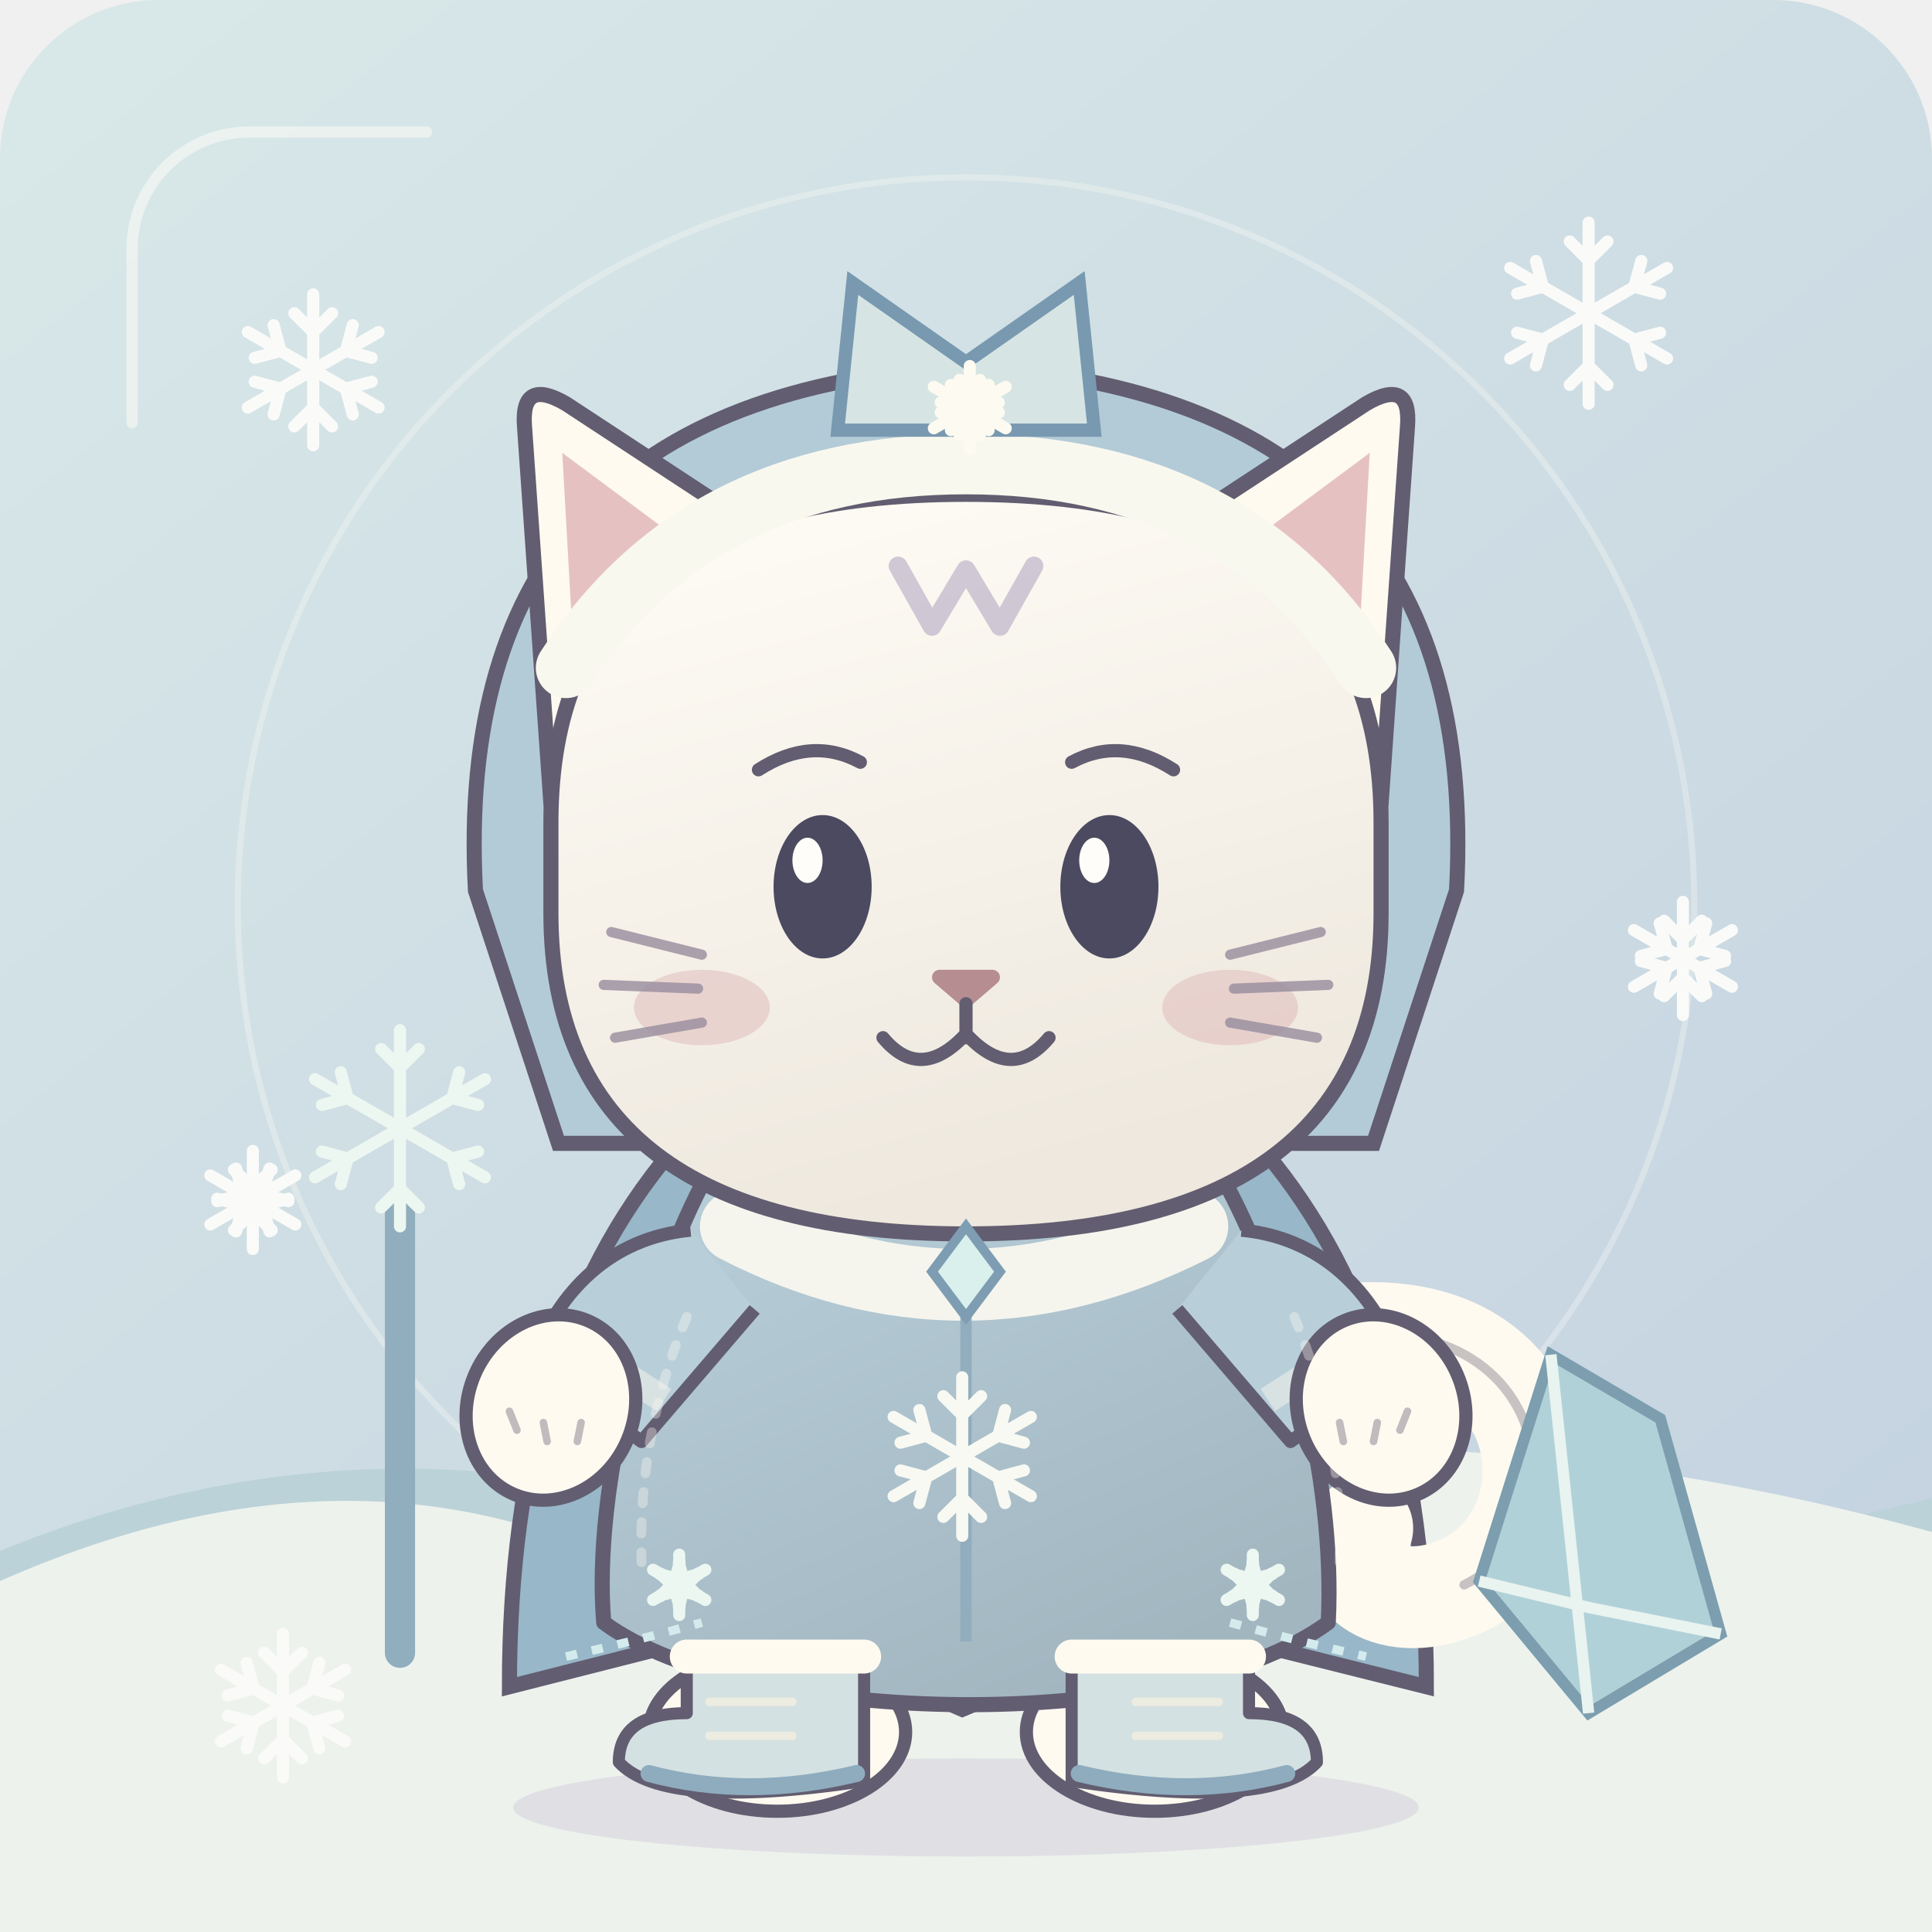
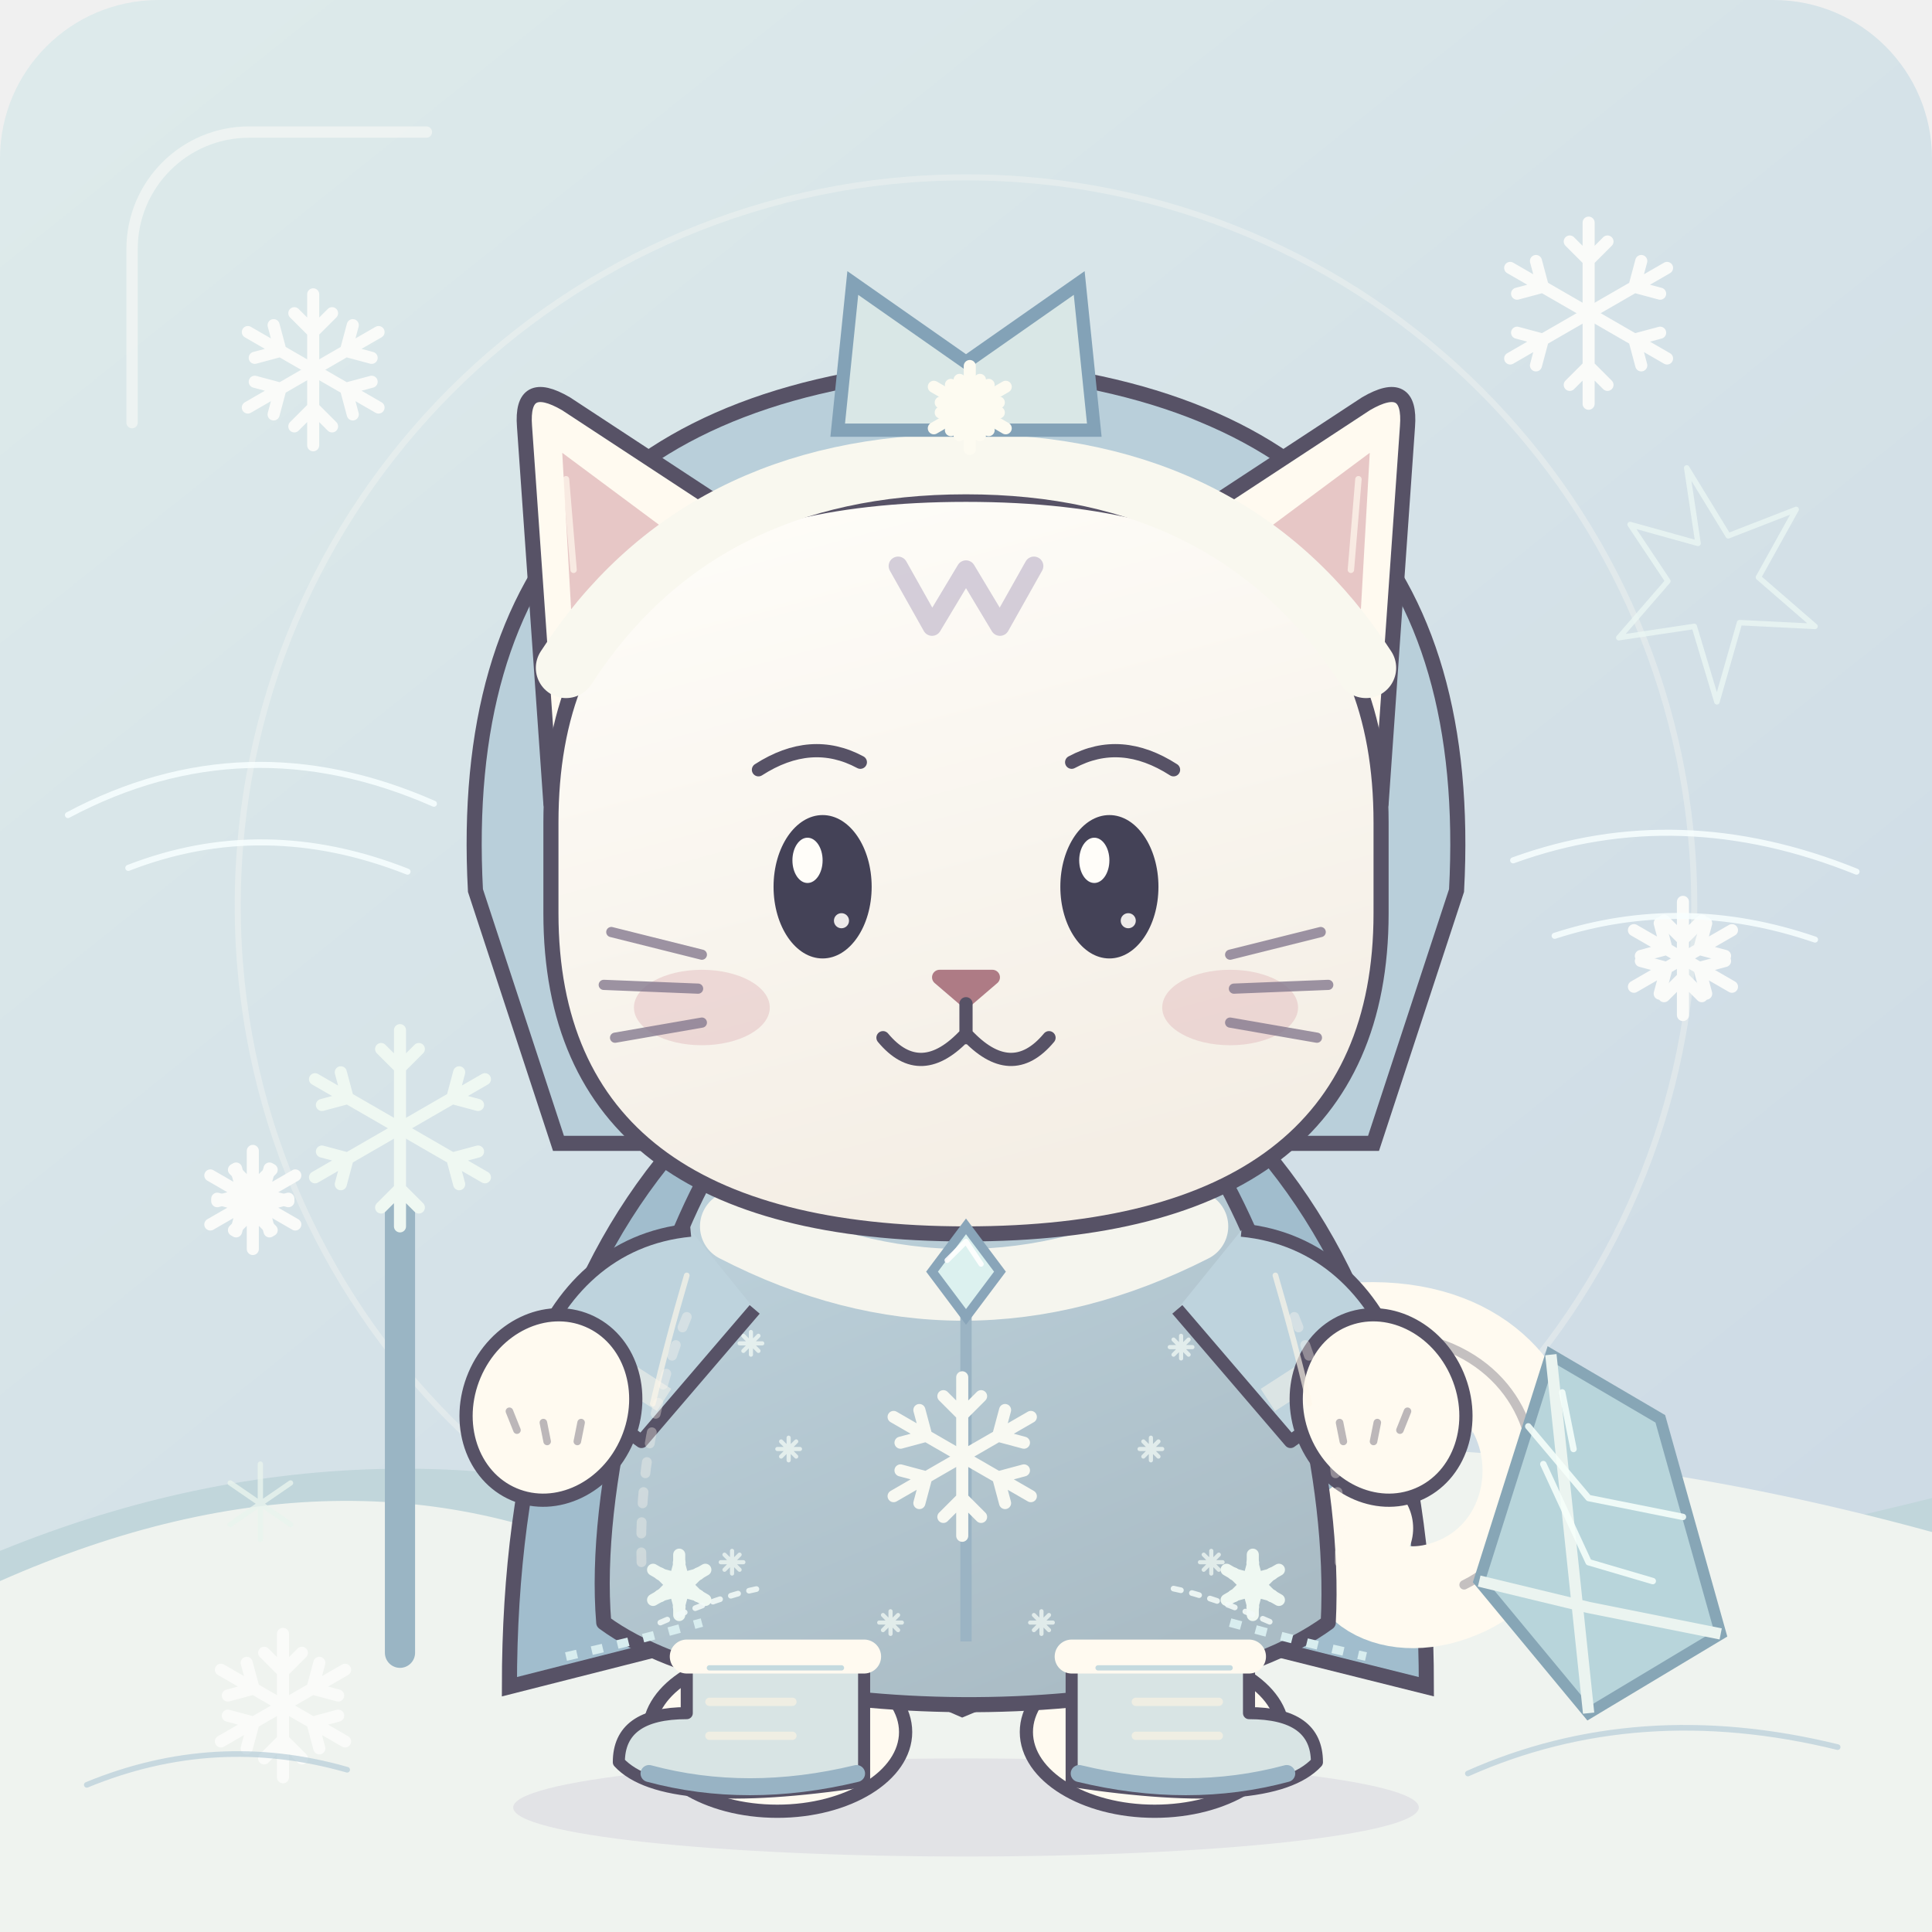
<svg xmlns="http://www.w3.org/2000/svg" width="512" height="512" viewBox="0 0 512 512" role="img" aria-labelledby="title">
  <defs>
    <linearGradient id="bg" x2=".8" y2="1">
-       <stop stop-color="#d9e8e8" />
-       <stop offset="1" stop-color="#c4d3e0" />
+       <stop stop-color="#deebeb" />
+       <stop offset="1" stop-color="#cddae5" />
    </linearGradient>
    <linearGradient id="fur" x2=".3" y2="1">
-       <stop stop-color="#fffdf7" />
-       <stop offset="1" stop-color="#eee8de" />
+       <stop stop-color="#fffefa" />
+       <stop offset="1" stop-color="#f4eee5" />
    </linearGradient>
    <linearGradient id="shine" x2="1" y2="1">
      <stop stop-color="#fff" stop-opacity=".7" />
      <stop offset="1" stop-color="#fff" stop-opacity="0" />
    </linearGradient>
  </defs>
  <rect width="512" height="512" rx="42" fill="url(#bg)" />
  <circle cx="256" cy="240" r="193" fill="none" stroke="#fffdf6" stroke-width="1.6" opacity=".3" />
-   <path d="M0 411Q103 369 207 408T512 397V512H0Z" fill="#bbd2d8" />
+   <path d="M0 411Q103 369 207 408T512 397V512H0Z" fill="#c1d6db" />
  <path d="M0 470Q99 443 216 469T512 453V512H0Z" fill="#fffdf4" opacity=".23" />
-   <path d="M0 419q95-42 173-1 157-62 339-12v106H0Z" fill="#edf2ed" />
+   <path d="M0 419q95-42 173-1 157-62 339-12v106H0Z" fill="#eff3ef" />
  <g transform="translate(83 98)" fill="none" stroke="#fafbf9" stroke-width="3.2" stroke-linecap="round">
    <path d="M0 -20V20M-5 -15l5 5 5-5M-5 15l5-5 5 5" transform="rotate(0)" />
    <path d="M0 -20V20M-5 -15l5 5 5-5M-5 15l5-5 5 5" transform="rotate(60)" />
    <path d="M0 -20V20M-5 -15l5 5 5-5M-5 15l5-5 5 5" transform="rotate(120)" />
  </g>
  <g transform="translate(421 83)" fill="none" stroke="#fafbf9" stroke-width="3.2" stroke-linecap="round">
    <path d="M0 -24V24M-5 -19l5 5 5-5M-5 19l5-5 5 5" transform="rotate(0)" />
    <path d="M0 -24V24M-5 -19l5 5 5-5M-5 19l5-5 5 5" transform="rotate(60)" />
    <path d="M0 -24V24M-5 -19l5 5 5-5M-5 19l5-5 5 5" transform="rotate(120)" />
  </g>
  <g transform="translate(446 254)" fill="none" stroke="#fafbf9" stroke-width="3.2" stroke-linecap="round">
    <path d="M0 -15V15M-5 -10l5 5 5-5M-5 10l5-5 5 5" transform="rotate(0)" />
    <path d="M0 -15V15M-5 -10l5 5 5-5M-5 10l5-5 5 5" transform="rotate(60)" />
    <path d="M0 -15V15M-5 -10l5 5 5-5M-5 10l5-5 5 5" transform="rotate(120)" />
  </g>
  <g transform="translate(67 318)" fill="none" stroke="#fafbf9" stroke-width="3.2" stroke-linecap="round">
    <path d="M0 -13V13M-5 -8l5 5 5-5M-5 8l5-5 5 5" transform="rotate(0)" />
    <path d="M0 -13V13M-5 -8l5 5 5-5M-5 8l5-5 5 5" transform="rotate(60)" />
    <path d="M0 -13V13M-5 -8l5 5 5-5M-5 8l5-5 5 5" transform="rotate(120)" />
  </g>
  <g transform="translate(75 452)" fill="none" stroke="#fafbf9" stroke-width="3.2" stroke-linecap="round">
    <path d="M0 -19V19M-5 -14l5 5 5-5M-5 14l5-5 5 5" transform="rotate(0)" />
    <path d="M0 -19V19M-5 -14l5 5 5-5M-5 14l5-5 5 5" transform="rotate(60)" />
    <path d="M0 -19V19M-5 -14l5 5 5-5M-5 14l5-5 5 5" transform="rotate(120)" />
  </g>
-   <ellipse cx="256" cy="479" rx="120" ry="13" fill="#b6abc7" opacity=".25" />
+   <g>
+     <path d="M18 216q47-25 97-3m-81 17q36-14 74 1m293-3q44-16 91 3m-80 17q34-11 69 1" fill="none" stroke="#f8ffff" stroke-width="1.6" opacity="0.85" stroke-linecap="round" stroke-linejoin="round" />
+     <path d="M389 470q45-20 98-7M23 473q34-14 69-4" fill="none" stroke="#b7cdd9" stroke-width="1.5" opacity="0.7" stroke-linecap="round" stroke-linejoin="round" />
+     <path d="m447 124 11 18 18-7-10 18 15 13-20-1-6 21-6-20-20 3 13-15-10-15 18 5Z" fill="none" stroke="#ecf8f4" stroke-width="1.45" opacity="0.75" stroke-linecap="round" stroke-linejoin="round" />
+     <path d="M69 388v20m-8-15 16 11m-16 0 16-11" fill="none" stroke="#e9f4ed" stroke-width="1.4" opacity="0.8" stroke-linecap="round" stroke-linejoin="round" />
+   </g>
+   <ellipse cx="256" cy="479" rx="120" ry="13" fill="#bcb2cc" opacity=".25" />
  <defs>
    <linearGradient id="coat" x2=".6" y2="1">
-       <stop stop-color="#b8cfda" />
-       <stop offset="1" stop-color="#a2b6c0" />
+       <stop stop-color="#bed3dd" />
+       <stop offset="1" stop-color="#aabcc5" />
    </linearGradient>
  </defs>
-   <path d="M178 305q-43 51-43 142l67-17 53 23 55-23 68 17q0-91-43-142Z" fill="#98b7c8" stroke="#625d70" stroke-width="4" />
+   <path d="M178 305q-43 51-43 142l67-17 53 23 55-23 68 17q0-91-43-142Z" fill="#a1bdcd" stroke="#575266" stroke-width="4" />
  <path d="M332 359c78-26 91 44 56 61-19 9-35-2-27-15" fill="none" stroke="#fffaf0" stroke-width="27" stroke-linecap="round" />
-   <path d="M332 359c78-26 91 44 56 61" fill="none" stroke="#625d70" stroke-width="2.5" stroke-linecap="round" opacity=".35" />
-   <ellipse cx="206" cy="459" rx="34" ry="21" fill="#fffaf0" stroke="#625d70" stroke-width="3.5" />
-   <ellipse cx="306" cy="459" rx="34" ry="21" fill="#fffaf0" stroke="#625d70" stroke-width="3.5" />
-   <path d="M186 314c-15 29-29 80-26 116 38 28 151 30 192 0 2-39-11-86-27-116Z" fill="url(#coat)" stroke="#625d70" stroke-width="4" stroke-linejoin="round" />
-   <path d="M183 326c-21 2-35 16-42 35l29 21 30-35m129-21c21 2 35 16 42 35l-29 21-30-35" fill="#b8cfda" stroke="#625d70" stroke-width="3.5" stroke-linejoin="round" />
-   <path d="m145 351 31 20m160 0 31-20" stroke="#fff8ec" stroke-width="7" opacity=".45" />
-   <ellipse cx="146" cy="373" rx="22" ry="25" transform="rotate(23 146 373)" fill="#fffaf0" stroke="#625d70" stroke-width="3.5" />
-   <ellipse cx="366" cy="373" rx="22" ry="25" transform="rotate(-23 366 373)" fill="#fffaf0" stroke="#625d70" stroke-width="3.5" />
-   <path d="m135 374 2 5m7-2 1 5m9-5-1 5m202-5 1 5m9-5-1 5m9-8-2 5M193 460h24m79 0h23" stroke="#625d70" stroke-width="2" opacity=".4" stroke-linecap="round" />
+   <path d="M332 359c78-26 91 44 56 61" fill="none" stroke="#575266" stroke-width="2.5" stroke-linecap="round" opacity=".35" />
+   <ellipse cx="206" cy="459" rx="34" ry="21" fill="#fffaf0" stroke="#575266" stroke-width="3.5" />
+   <ellipse cx="306" cy="459" rx="34" ry="21" fill="#fffaf0" stroke="#575266" stroke-width="3.5" />
+   <path d="M186 314c-15 29-29 80-26 116 38 28 151 30 192 0 2-39-11-86-27-116Z" fill="url(#coat)" stroke="#575266" stroke-width="4" stroke-linejoin="round" />
+   <defs>
+     <clipPath id="fabric-panel">
+       <path d="M186 314c-15 29-29 80-26 116 38 28 151 30 192 0 2-39-11-86-27-116Z" />
+     </clipPath>
+   </defs>
+   <g clip-path="url(#fabric-panel)">
+     <path d="M196 356h6m-3-3v6m-2-5 4 4m-4 0 4-4" fill="none" stroke="#f7fdf8" stroke-width="1.1" opacity="0.7" stroke-linecap="round" stroke-linejoin="round" />
+     <path d="M310 357h6m-3-3v6m-2-5 4 4m-4 0 4-4" fill="none" stroke="#f7fdf8" stroke-width="1.1" opacity="0.7" stroke-linecap="round" stroke-linejoin="round" />
+     <path d="M206 384h6m-3-3v6m-2-5 4 4m-4 0 4-4" fill="none" stroke="#f7fdf8" stroke-width="1.1" opacity="0.7" stroke-linecap="round" stroke-linejoin="round" />
+     <path d="M302 384h6m-3-3v6m-2-5 4 4m-4 0 4-4" fill="none" stroke="#f7fdf8" stroke-width="1.1" opacity="0.7" stroke-linecap="round" stroke-linejoin="round" />
+     <path d="M191 414h6m-3-3v6m-2-5 4 4m-4 0 4-4" fill="none" stroke="#f7fdf8" stroke-width="1.1" opacity="0.7" stroke-linecap="round" stroke-linejoin="round" />
+     <path d="M318 414h6m-3-3v6m-2-5 4 4m-4 0 4-4" fill="none" stroke="#f7fdf8" stroke-width="1.1" opacity="0.7" stroke-linecap="round" stroke-linejoin="round" />
+     <path d="M233 430h6m-3-3v6m-2-5 4 4m-4 0 4-4" fill="none" stroke="#f7fdf8" stroke-width="1.1" opacity="0.7" stroke-linecap="round" stroke-linejoin="round" />
+     <path d="M273 430h6m-3-3v6m-2-5 4 4m-4 0 4-4" fill="none" stroke="#f7fdf8" stroke-width="1.1" opacity="0.7" stroke-linecap="round" stroke-linejoin="round" />
+   </g>
+   <path d="M183 326c-21 2-35 16-42 35l29 21 30-35m129-21c21 2 35 16 42 35l-29 21-30-35" fill="#bed3dd" stroke="#575266" stroke-width="3.5" stroke-linejoin="round" />
+   <path d="m145 351 31 20m160 0 31-20" stroke="#fff9ee" stroke-width="7" opacity=".45" />
+   <ellipse cx="146" cy="373" rx="22" ry="25" transform="rotate(23 146 373)" fill="#fffaf0" stroke="#575266" stroke-width="3.5" />
+   <ellipse cx="366" cy="373" rx="22" ry="25" transform="rotate(-23 366 373)" fill="#fffaf0" stroke="#575266" stroke-width="3.5" />
+   <path d="m135 374 2 5m7-2 1 5m9-5-1 5m202-5 1 5m9-5-1 5m9-8-2 5M193 460h24m79 0h23" stroke="#575266" stroke-width="2" opacity=".4" stroke-linecap="round" />
  <path d="M182 349q-13 31-12 65m173-65q13 31 12 65" fill="none" stroke="#fffaf0" stroke-width="2.6" opacity=".35" stroke-dasharray="3 5" stroke-linecap="round" />
  <path d="M195 325q60 31 121 0" fill="none" stroke="#f5f5ee" stroke-width="19" stroke-linecap="round" />
-   <path d="M256 344v91" stroke="#92adbe" stroke-width="3" />
+   <path d="M256 344v91" stroke="#9bb4c4" stroke-width="3" />
  <g transform="translate(255 386)" fill="none" stroke="#f8f9f2" stroke-width="3.2" stroke-linecap="round">
    <path d="M0 -21V21M-5 -16l5 5 5-5M-5 16l5-5 5 5" transform="rotate(0)" />
    <path d="M0 -21V21M-5 -16l5 5 5-5M-5 16l5-5 5 5" transform="rotate(60)" />
    <path d="M0 -21V21M-5 -16l5 5 5-5M-5 16l5-5 5 5" transform="rotate(120)" />
  </g>
-   <path d="M126 236q-7-131 130-139 137 8 130 139l-22 67H148Z" fill="#b3cbd7" stroke="#625d70" stroke-width="4" />
-   <path d="M146 213 139 113q-1-13 11-6l64 42Z" fill="#fffaf0" stroke="#625d70" stroke-width="4" stroke-linejoin="round" />
-   <path d="m298 149 64-42q12-7 11 6l-7 100Z" fill="#fffaf0" stroke="#625d70" stroke-width="4" stroke-linejoin="round" />
-   <path d="m152 173-3-53 39 29Z" fill="#d9a9ac" opacity=".68" />
-   <path d="m324 149 39-29-3 53Z" fill="#d9a9ac" opacity=".68" />
-   <path d="M146 218c0-58 36-87 110-87s110 29 110 87v24c0 57-38 85-110 85s-110-28-110-85Z" fill="url(#fur)" stroke="#625d70" stroke-width="4" />
-   <path d="m238 150 9 16 9-15 9 15 9-16" fill="none" stroke="#b8aec5" stroke-width="5" stroke-linecap="round" stroke-linejoin="round" opacity=".65" />
-   <path d="M201 204q14-9 27-2m56 0q13-7 27 2" fill="none" stroke="#625d70" stroke-width="3.5" stroke-linecap="round" />
-   <ellipse cx="218" cy="235" rx="13" ry="19" fill="#4c4a60" />
-   <ellipse cx="294" cy="235" rx="13" ry="19" fill="#4c4a60" />
+   <path d="M126 236q-7-131 130-139 137 8 130 139l-22 67H148Z" fill="#b9cfda" stroke="#575266" stroke-width="4" />
+   <path d="M146 213 139 113q-1-13 11-6l64 42Z" fill="#fffaf0" stroke="#575266" stroke-width="4" stroke-linejoin="round" />
+   <path d="m298 149 64-42q12-7 11 6l-7 100Z" fill="#fffaf0" stroke="#575266" stroke-width="4" stroke-linejoin="round" />
+   <path d="m152 173-3-53 39 29Z" fill="#dcb0b3" opacity=".68" />
+   <path d="m324 149 39-29-3 53Z" fill="#dcb0b3" opacity=".68" />
+   <path d="M146 218c0-58 36-87 110-87s110 29 110 87v24c0 57-38 85-110 85s-110-28-110-85Z" fill="url(#fur)" stroke="#575266" stroke-width="4" />
+   <path d="m238 150 9 16 9-15 9 15 9-16" fill="none" stroke="#beb5ca" stroke-width="5" stroke-linecap="round" stroke-linejoin="round" opacity=".65" />
+   <path d="M201 204q14-9 27-2m56 0q13-7 27 2" fill="none" stroke="#575266" stroke-width="3.5" stroke-linecap="round" />
+   <ellipse cx="218" cy="235" rx="13" ry="19" fill="#444257" />
+   <ellipse cx="294" cy="235" rx="13" ry="19" fill="#444257" />
  <ellipse cx="214" cy="228" rx="4" ry="6" fill="#fffdf9" />
  <ellipse cx="290" cy="228" rx="4" ry="6" fill="#fffdf9" />
-   <ellipse cx="186" cy="267" rx="18" ry="10" fill="#d9a9ac" opacity=".4" />
-   <ellipse cx="326" cy="267" rx="18" ry="10" fill="#d9a9ac" opacity=".4" />
-   <path d="m249 259 7 6 7-6Z" fill="#b68d91" stroke="#b68d91" stroke-width="4" stroke-linejoin="round" />
-   <path d="M256 266v9m0-1q-12 13-22 1m22-1q12 13 22 1" fill="none" stroke="#625d70" stroke-width="3.5" stroke-linecap="round" />
-   <path d="m162 247 24 6m-26 8 25 1m-22 13 23-4m164-24-24 6m26 8-25 1m22 13-23-4" stroke="#978c9e" stroke-width="2.7" stroke-linecap="round" opacity=".8" />
+   <ellipse cx="186" cy="267" rx="18" ry="10" fill="#dcb0b3" opacity=".4" />
+   <ellipse cx="326" cy="267" rx="18" ry="10" fill="#dcb0b3" opacity=".4" />
+   <path d="m249 259 7 6 7-6Z" fill="#ae7b85" stroke="#ae7b85" stroke-width="4" stroke-linejoin="round" />
+   <path d="M256 266v9m0-1q-12 13-22 1m22-1q12 13 22 1" fill="none" stroke="#575266" stroke-width="3.5" stroke-linecap="round" />
+   <path d="m162 247 24 6m-26 8 25 1m-22 13 23-4m164-24-24 6m26 8-25 1m22 13-23-4" stroke="#85798e" stroke-width="2.7" stroke-linecap="round" opacity=".8" />
  <path d="M150 177q35-54 106-54t106 54" fill="none" stroke="#f9f8ef" stroke-width="16" stroke-linecap="round" />
-   <path d="m222 114 4-39 30 21 30-21 4 39Z" fill="#d6e5e4" stroke="#7899b0" stroke-width="3.5" />
+   <path d="m222 114 4-39 30 21 30-21 4 39Z" fill="#d9e7e6" stroke="#83a2b7" stroke-width="3.5" />
  <g transform="translate(257 108)" fill="none" stroke="#fdfbf1" stroke-width="3.2" stroke-linecap="round">
    <path d="M0 -11V11M-5 -6l5 5 5-5M-5 6l5-5 5 5" transform="rotate(0)" />
    <path d="M0 -11V11M-5 -6l5 5 5-5M-5 6l5-5 5 5" transform="rotate(60)" />
    <path d="M0 -11V11M-5 -6l5 5 5-5M-5 6l5-5 5 5" transform="rotate(120)" />
  </g>
-   <path d="M106 320v118" stroke="#91aebe" stroke-width="8" stroke-linecap="round" />
-   <g transform="translate(106 299)" fill="none" stroke="#edf7f1" stroke-width="3.2" stroke-linecap="round">
+   <path d="M106 320v118" stroke="#9ab5c4" stroke-width="8" stroke-linecap="round" />
+   <g transform="translate(106 299)" fill="none" stroke="#eff8f2" stroke-width="3.2" stroke-linecap="round">
    <path d="M0 -26V26M-5 -21l5 5 5-5M-5 21l5-5 5 5" transform="rotate(0)" />
    <path d="M0 -26V26M-5 -21l5 5 5-5M-5 21l5-5 5 5" transform="rotate(60)" />
    <path d="M0 -26V26M-5 -21l5 5 5-5M-5 21l5-5 5 5" transform="rotate(120)" />
  </g>
-   <path d="m392 419 19-60 29 17 16 57-35 21Z" fill="#b1d1d8" stroke="#7c9eaf" stroke-width="3" />
-   <path d="m411 359 10 95m-29-35 29 7 35 7" fill="none" stroke="#e9f3ef" stroke-width="3" />
-   <path d="M182 439v15q-18 0-18 13 12 13 65 5v-33Zm102 0v33q53 8 65-5 0-13-18-13v-15Z" fill="#d4e1e2" stroke="#625d70" stroke-width="3.2" stroke-linejoin="round" />
-   <path d="M172 470q26 7 55 0m59 0q29 7 55 0" fill="none" stroke="#8eacbe" stroke-width="4.5" stroke-linecap="round" />
-   <path d="M188 451h22m-22 9h22m91-9h22m-22 9h22" stroke="#f8f1df" stroke-width="2.2" opacity=".7" stroke-linecap="round" />
+   <path d="m392 419 19-60 29 17 16 57-35 21Z" fill="#b8d5db" stroke="#87a6b6" stroke-width="3" />
+   <path d="m411 359 10 95m-29-35 29 7 35 7" fill="none" stroke="#ebf4f0" stroke-width="3" />
+   <path d="M182 439v15q-18 0-18 13 12 13 65 5v-33Zm102 0v33q53 8 65-5 0-13-18-13v-15Z" fill="#d8e4e4" stroke="#575266" stroke-width="3.2" stroke-linejoin="round" />
+   <path d="M172 470q26 7 55 0m59 0q29 7 55 0" fill="none" stroke="#98b3c4" stroke-width="4.5" stroke-linecap="round" />
+   <path d="M188 451h22m-22 9h22m91-9h22m-22 9h22" stroke="#f9f2e2" stroke-width="2.2" opacity=".7" stroke-linecap="round" />
  <path d="M182 439h47m55 0h47" stroke="#fffaf0" stroke-width="9" stroke-linecap="round" />
-   <path d="m256 325 9 12-9 12-9-12Z" fill="#d9f0ed" stroke="#7e9db3" stroke-width="2.5" />
-   <g transform="translate(180 420)" fill="none" stroke="#edf7f1" stroke-width="3.2" stroke-linecap="round">
+   <path d="m256 325 9 12-9 12-9-12Z" fill="#dcf1ef" stroke="#89a5b9" stroke-width="2.5" />
+   <g transform="translate(180 420)" fill="none" stroke="#eff8f2" stroke-width="3.2" stroke-linecap="round">
    <path d="M0 -8V8M-5 -3l5 5 5-5M-5 3l5-5 5 5" transform="rotate(0)" />
    <path d="M0 -8V8M-5 -3l5 5 5-5M-5 3l5-5 5 5" transform="rotate(60)" />
    <path d="M0 -8V8M-5 -3l5 5 5-5M-5 3l5-5 5 5" transform="rotate(120)" />
  </g>
-   <g transform="translate(332 420)" fill="none" stroke="#edf7f1" stroke-width="3.2" stroke-linecap="round">
+   <g transform="translate(332 420)" fill="none" stroke="#eff8f2" stroke-width="3.2" stroke-linecap="round">
    <path d="M0 -8V8M-5 -3l5 5 5-5M-5 3l5-5 5 5" transform="rotate(0)" />
    <path d="M0 -8V8M-5 -3l5 5 5-5M-5 3l5-5 5 5" transform="rotate(60)" />
    <path d="M0 -8V8M-5 -3l5 5 5-5M-5 3l5-5 5 5" transform="rotate(120)" />
  </g>
-   <path d="M150 439q18-4 36-9m140 0q18 5 36 9" fill="none" stroke="#d4ebed" stroke-width="2.3" stroke-dasharray="3 4" />
-   <path d="M35 112V66a31 31 0 0 1 31-31h47" fill="none" stroke="#fffdf7" stroke-width="3" opacity=".5" stroke-linecap="round" />
+   <path d="M150 439q18-4 36-9m140 0q18 5 36 9" fill="none" stroke="#d8edef" stroke-width="2.3" stroke-dasharray="3 4" />
+   <g>
+     <path d="m150 127 2 24m208-24-2 24" fill="none" stroke="#fff8ed" stroke-width="1.7" opacity="0.72" stroke-linecap="round" stroke-linejoin="round" />
+     <circle cx="223" cy="244" r="2" fill="#fffdf8" opacity="0.9" />
+     <circle cx="299" cy="244" r="2" fill="#fffdf8" opacity="0.9" />
+     <path d="M182 338q-5 17-9 34m165-34q5 17 9 34" fill="none" stroke="#fff8ea" stroke-width="1.5" opacity="0.65" stroke-linecap="round" stroke-linejoin="round" />
+   </g>
+   <g>
+     <path d="m405 378 16 19 25 5m-37-14 12 26 17 5m-24-50 3 15" fill="none" stroke="#f6fffb" stroke-width="1.7" opacity="0.88" stroke-linecap="round" stroke-linejoin="round" />
+     <path d="m251 334 5-5 4 6" fill="none" stroke="#ffffff" stroke-width="1.4" opacity="0.9" stroke-linecap="round" stroke-linejoin="round" />
+     <path d="M175 430q16-7 26-9m110 0q10 2 26 9" fill="none" stroke="#f2faf7" stroke-width="1.5" opacity="0.9" stroke-linecap="round" stroke-linejoin="round" stroke-dasharray="2 3" />
+     <path d="M188 442h35m68 0h35" fill="none" stroke="#bed6dd" stroke-width="1.4" opacity="0.9" stroke-linecap="round" stroke-linejoin="round" />
+   </g>
+   <path d="M35 112V66a31 31 0 0 1 31-31h47" fill="none" stroke="#fffefa" stroke-width="3" opacity=".5" stroke-linecap="round" />
</svg>
